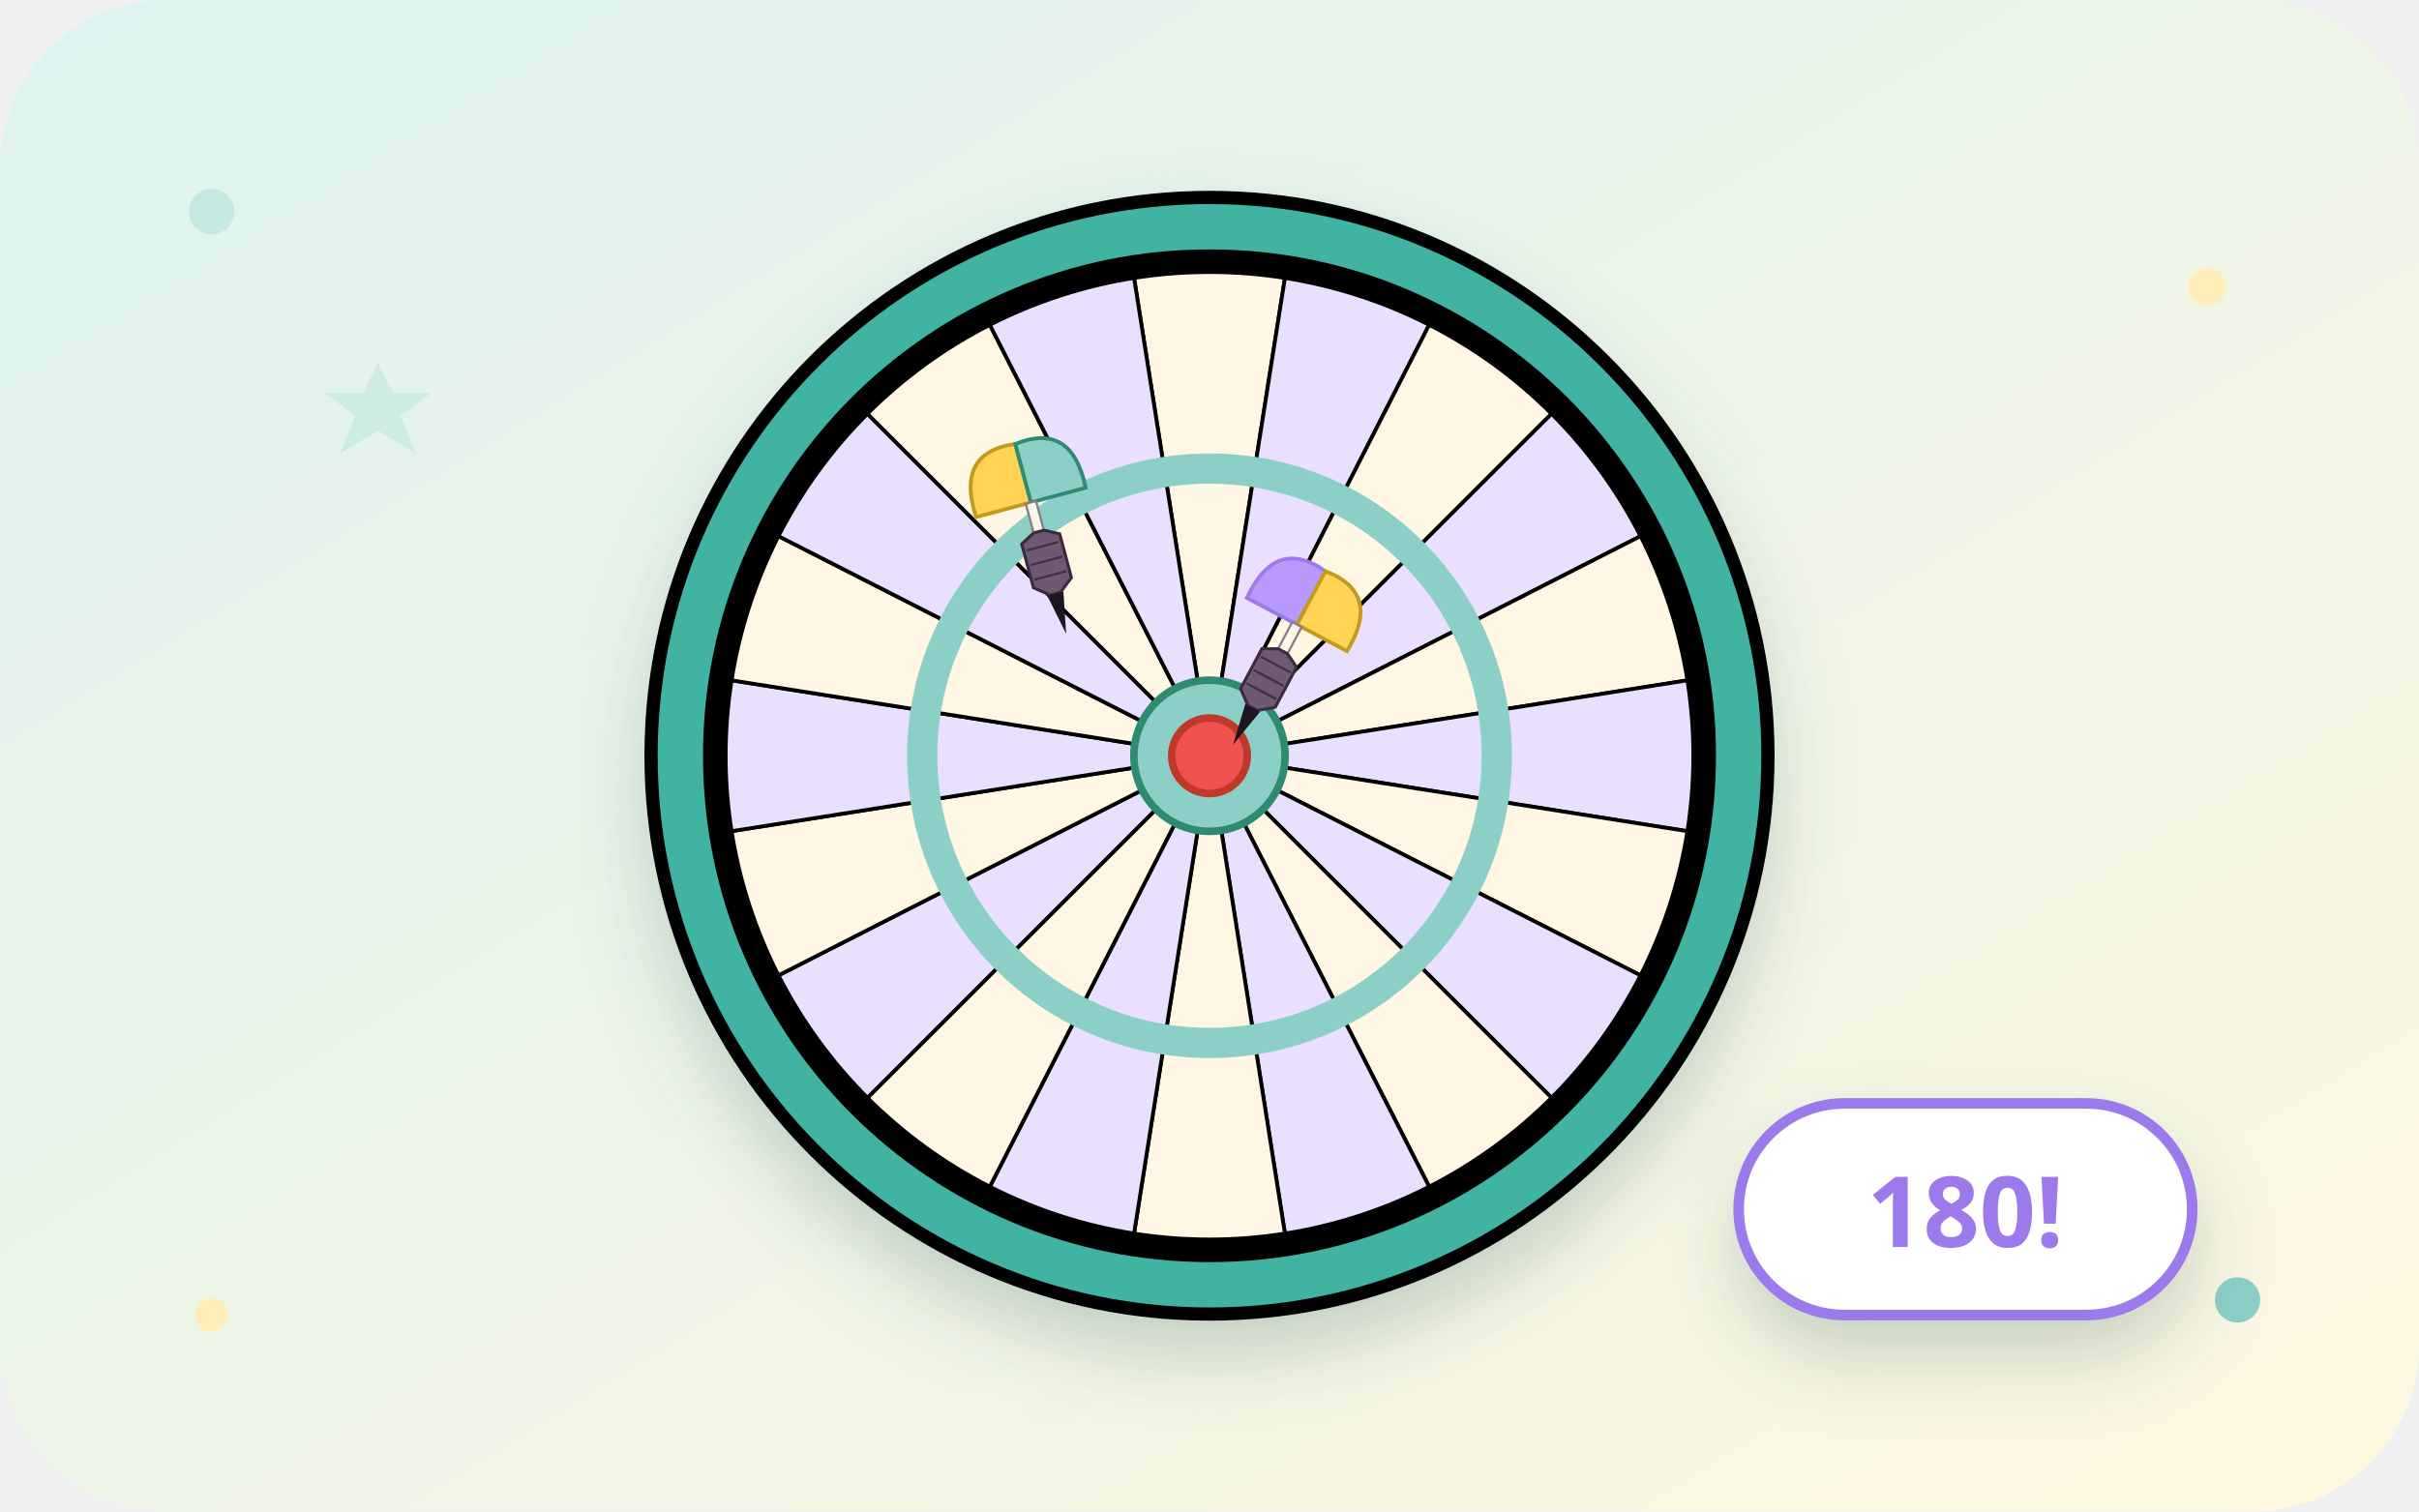
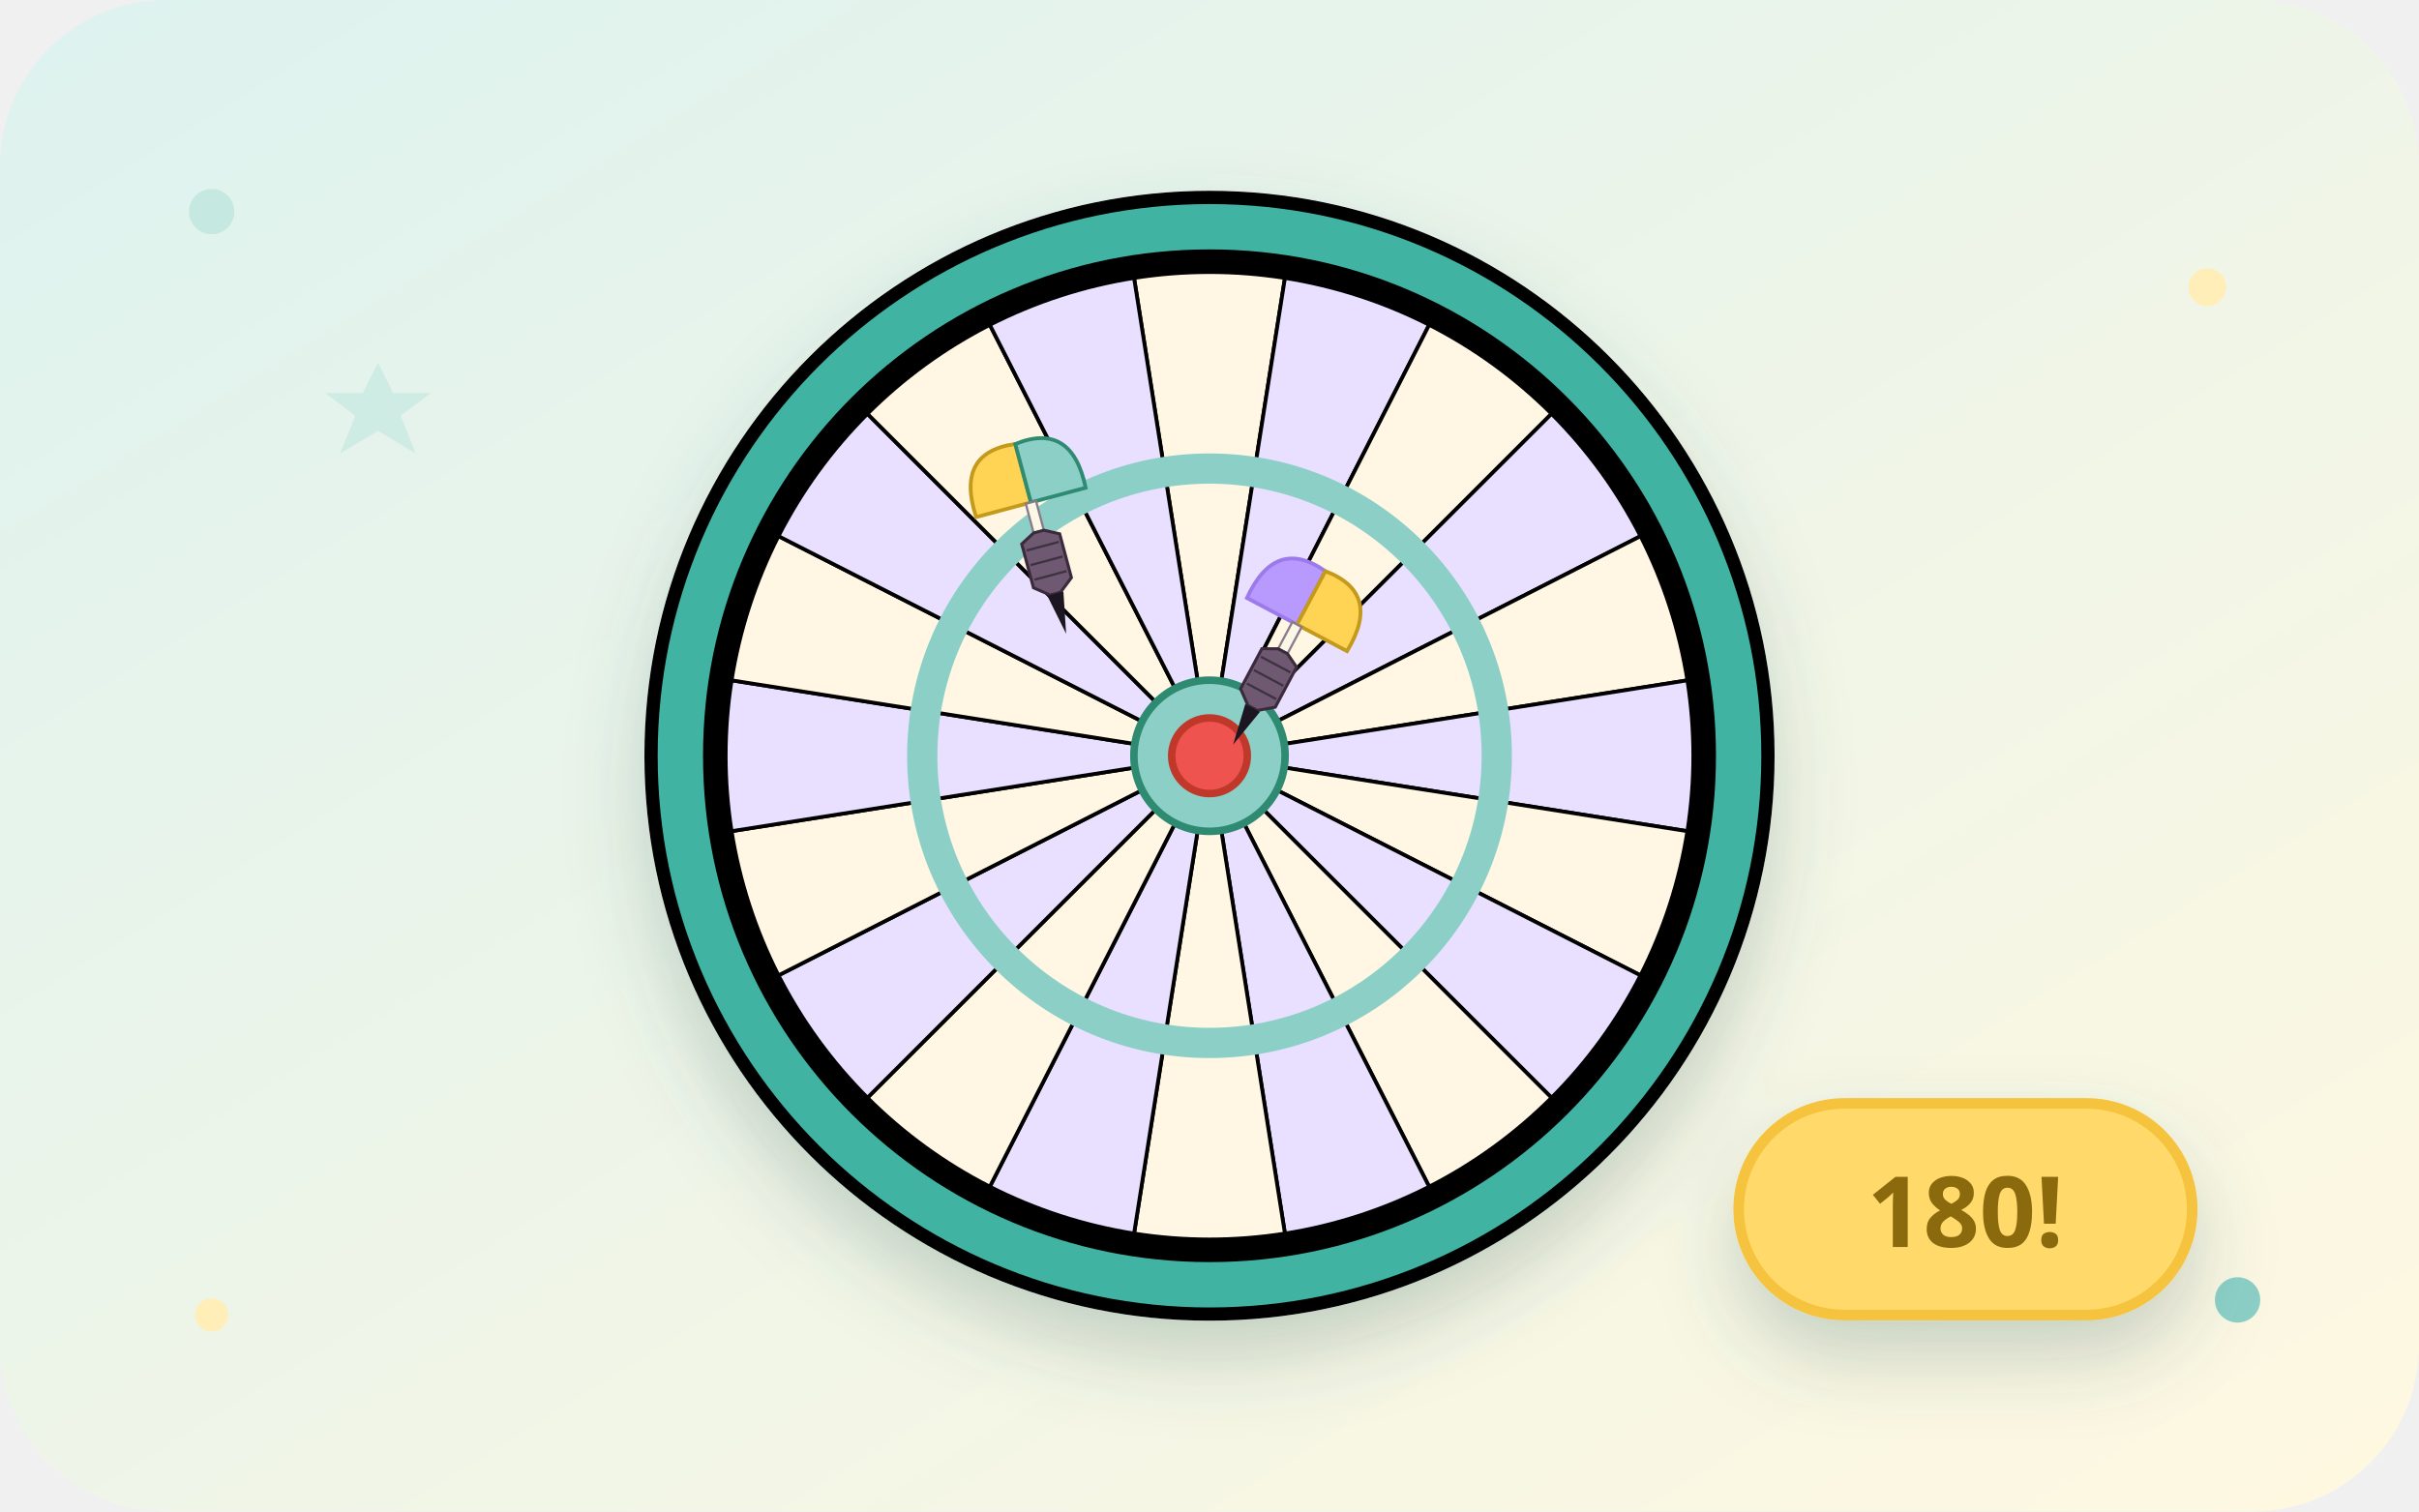
<svg xmlns="http://www.w3.org/2000/svg" viewBox="0 0 320 200" fill="none">
  <defs>
    <linearGradient id="bg" x1="0" y1="0" x2="1" y2="1">
      <stop offset="0" stop-color="#ddf2ef" />
      <stop offset="1" stop-color="#fff8e1" />
    </linearGradient>
    <filter id="lift" x="-35%" y="-35%" width="170%" height="170%">
      <feDropShadow dx="0" dy="5" stdDeviation="5" flood-color="#3a6b63" flood-opacity="0.26" />
    </filter>
  </defs>
  <rect width="320" height="200" rx="22" fill="url(#bg)" />
  <circle cx="28" cy="28" r="3" fill="#c5e8e1" />
  <circle cx="292" cy="38" r="2.5" fill="#ffeeb8" />
  <circle cx="296" cy="172" r="3" fill="#8ccfc6" />
  <circle cx="28" cy="174" r="2.2" fill="#ffeeb8" />
  <path d="M 50,48 L 52,52 L 57,52 L 53,55 L 55,60 L 50,57 L 45,60 L 47,55 L 43,52 L 48,52 Z" fill="#c5e8e1" opacity="0.7" />
  <path d="M 270,150 L 272,154 L 277,154 L 273,157 L 275,162 L 270,159 L 265,162 L 267,157 L 263,154 L 268,154 Z" fill="#ffeeb8" opacity="0.7" />
  <g filter="url(#lift)">
    <g transform="translate(160 100)">
      <circle r="74" fill="#000000" stroke="#000000" stroke-width="1.5" />
      <g stroke="#000000" stroke-width="0.5" stroke-linejoin="round">
        <path fill="#fff6e4" d="M -1.56 -9.88 L -9.98 -63.22 A 64 64 0 0 1 9.98 -63.22 L 1.56 -9.88 A 10 10 0 0 0 -1.56 -9.88 Z" />
        <path fill="#e9dfff" d="M 1.56 -9.88 L 9.98 -63.22 A 64 64 0 0 1 29.06 -57.02 L 4.54 -8.91 A 10 10 0 0 0 1.56 -9.88 Z" />
        <path fill="#fff6e4" d="M 4.54 -8.91 L 29.06 -57.02 A 64 64 0 0 1 45.25 -45.25 L 7.07 -7.07 A 10 10 0 0 0 4.54 -8.91 Z" />
        <path fill="#e9dfff" d="M 7.07 -7.07 L 45.25 -45.25 A 64 64 0 0 1 57.02 -29.06 L 8.91 -4.54 A 10 10 0 0 0 7.07 -7.07 Z" />
        <path fill="#fff6e4" d="M 8.91 -4.54 L 57.02 -29.06 A 64 64 0 0 1 63.22 -9.98 L 9.88 -1.56 A 10 10 0 0 0 8.91 -4.54 Z" />
        <path fill="#e9dfff" d="M 9.88 -1.56 L 63.22 -9.98 A 64 64 0 0 1 63.22 9.98 L 9.88 1.56 A 10 10 0 0 0 9.88 -1.56 Z" />
        <path fill="#fff6e4" d="M 9.88 1.56 L 63.22 9.98 A 64 64 0 0 1 57.02 29.06 L 8.91 4.54 A 10 10 0 0 0 9.88 1.56 Z" />
        <path fill="#e9dfff" d="M 8.91 4.54 L 57.02 29.06 A 64 64 0 0 1 45.25 45.25 L 7.07 7.07 A 10 10 0 0 0 8.91 4.54 Z" />
        <path fill="#fff6e4" d="M 7.07 7.07 L 45.25 45.25 A 64 64 0 0 1 29.06 57.02 L 4.54 8.91 A 10 10 0 0 0 7.07 7.07 Z" />
        <path fill="#e9dfff" d="M 4.54 8.91 L 29.06 57.02 A 64 64 0 0 1 9.98 63.22 L 1.56 9.88 A 10 10 0 0 0 4.54 8.91 Z" />
        <path fill="#fff6e4" d="M 1.56 9.88 L 9.98 63.22 A 64 64 0 0 1 -9.98 63.22 L -1.56 9.88 A 10 10 0 0 0 1.56 9.88 Z" />
        <path fill="#e9dfff" d="M -1.56 9.88 L -9.98 63.22 A 64 64 0 0 1 -29.06 57.02 L -4.54 8.91 A 10 10 0 0 0 -1.56 9.88 Z" />
        <path fill="#fff6e4" d="M -4.54 8.91 L -29.06 57.02 A 64 64 0 0 1 -45.25 45.25 L -7.07 7.07 A 10 10 0 0 0 -4.54 8.91 Z" />
        <path fill="#e9dfff" d="M -7.07 7.07 L -45.25 45.25 A 64 64 0 0 1 -57.02 29.06 L -8.91 4.54 A 10 10 0 0 0 -7.07 7.07 Z" />
        <path fill="#fff6e4" d="M -8.91 4.54 L -57.02 29.06 A 64 64 0 0 1 -63.22 9.98 L -9.88 1.56 A 10 10 0 0 0 -8.91 4.54 Z" />
        <path fill="#e9dfff" d="M -9.88 1.56 L -63.22 9.98 A 64 64 0 0 1 -63.22 -9.98 L -9.88 -1.56 A 10 10 0 0 0 -9.88 1.56 Z" />
        <path fill="#fff6e4" d="M -9.88 -1.56 L -63.22 -9.98 A 64 64 0 0 1 -57.02 -29.06 L -8.91 -4.54 A 10 10 0 0 0 -9.88 -1.56 Z" />
        <path fill="#e9dfff" d="M -8.91 -4.54 L -57.02 -29.06 A 64 64 0 0 1 -45.25 -45.25 L -7.07 -7.07 A 10 10 0 0 0 -8.91 -4.54 Z" />
        <path fill="#fff6e4" d="M -7.07 -7.07 L -45.25 -45.25 A 64 64 0 0 1 -29.06 -57.02 L -4.54 -8.91 A 10 10 0 0 0 -7.07 -7.07 Z" />
        <path fill="#e9dfff" d="M -4.54 -8.91 L -29.06 -57.02 A 64 64 0 0 1 -9.98 -63.22 L -1.56 -9.88 A 10 10 0 0 0 -4.54 -8.91 Z" />
      </g>
      <circle r="70" fill="none" stroke="#3fb3a2" stroke-width="6" />
      <circle r="38" fill="none" stroke="#8ccfc6" stroke-width="4" />
      <circle r="10" fill="#8ccfc6" stroke="#2e8a70" stroke-width="1" />
      <circle r="5" fill="#ef5350" stroke="#c0392b" stroke-width="1" />
    </g>
    <g transform="translate(165 95) rotate(28)">
      <path d="M 0,-22 Q -8,-23 -7.5,-14 L 0,-14 Z" fill="#b89aff" stroke="#9c7aeb" stroke-width="0.5" />
      <path d="M 0,-22 Q 8,-23 7.5,-14 L 0,-14 Z" fill="#ffd454" stroke="#c49a1f" stroke-width="0.5" />
      <rect x="-0.7" y="-14" width="1.4" height="4" fill="#faf7e6" stroke="#8a7a8a" stroke-width="0.3" />
      <polygon points="-0.7,-10 -2.6,-9 -2.6,-3 -0.7,-1.5 0.7,-1.5 2.6,-3 2.6,-9 0.7,-10" fill="#6e5872" stroke="#3a2a3a" stroke-width="0.4" />
      <line x1="-2.2" y1="-8" x2="2.2" y2="-8" stroke="#1e1620" stroke-width="0.3" opacity="0.6" />
      <line x1="-2.2" y1="-6" x2="2.2" y2="-6" stroke="#1e1620" stroke-width="0.3" opacity="0.6" />
      <line x1="-2.2" y1="-4" x2="2.2" y2="-4" stroke="#1e1620" stroke-width="0.3" opacity="0.6" />
      <polygon points="-1.1,-1.5 1.1,-1.5 0,4" fill="#1c1820" />
    </g>
    <g transform="translate(140 80) rotate(-15)">
      <path d="M 0,-22 Q -8,-23 -7.5,-14 L 0,-14 Z" fill="#ffd454" stroke="#c49a1f" stroke-width="0.5" />
      <path d="M 0,-22 Q 8,-23 7.5,-14 L 0,-14 Z" fill="#8ccfc6" stroke="#2e8a70" stroke-width="0.5" />
      <rect x="-0.7" y="-14" width="1.4" height="4" fill="#faf7e6" stroke="#8a7a8a" stroke-width="0.3" />
      <polygon points="-0.7,-10 -2.6,-9 -2.6,-3 -0.7,-1.5 0.7,-1.5 2.6,-3 2.6,-9 0.7,-10" fill="#6e5872" stroke="#3a2a3a" stroke-width="0.4" />
      <line x1="-2.2" y1="-8" x2="2.2" y2="-8" stroke="#1e1620" stroke-width="0.3" opacity="0.6" />
      <line x1="-2.2" y1="-6" x2="2.2" y2="-6" stroke="#1e1620" stroke-width="0.3" opacity="0.6" />
      <line x1="-2.2" y1="-4" x2="2.2" y2="-4" stroke="#1e1620" stroke-width="0.3" opacity="0.6" />
      <polygon points="-1.1,-1.5 1.1,-1.5 0,4" fill="#1c1820" />
    </g>
    <g transform="translate(260 160)">
-       <rect x="-30" y="-14" width="60" height="28" rx="14" fill="#fff" stroke="#9c7aeb" stroke-width="1.4" />
-       <text x="0" y="5" text-anchor="middle" font-family="Pretendard, system-ui, sans-serif" font-size="13" font-weight="900" fill="#9c7aeb">180!</text>
+       <rect x="-30" y="-14" width="60" height="28" rx="14" fill="#ffd96b" stroke="#f5c33d" stroke-width="1.4" />
+       <text x="0" y="5" text-anchor="middle" font-family="Pretendard, system-ui, sans-serif" font-size="13" font-weight="900" fill="#8a6a10">180!</text>
    </g>
  </g>
</svg>
